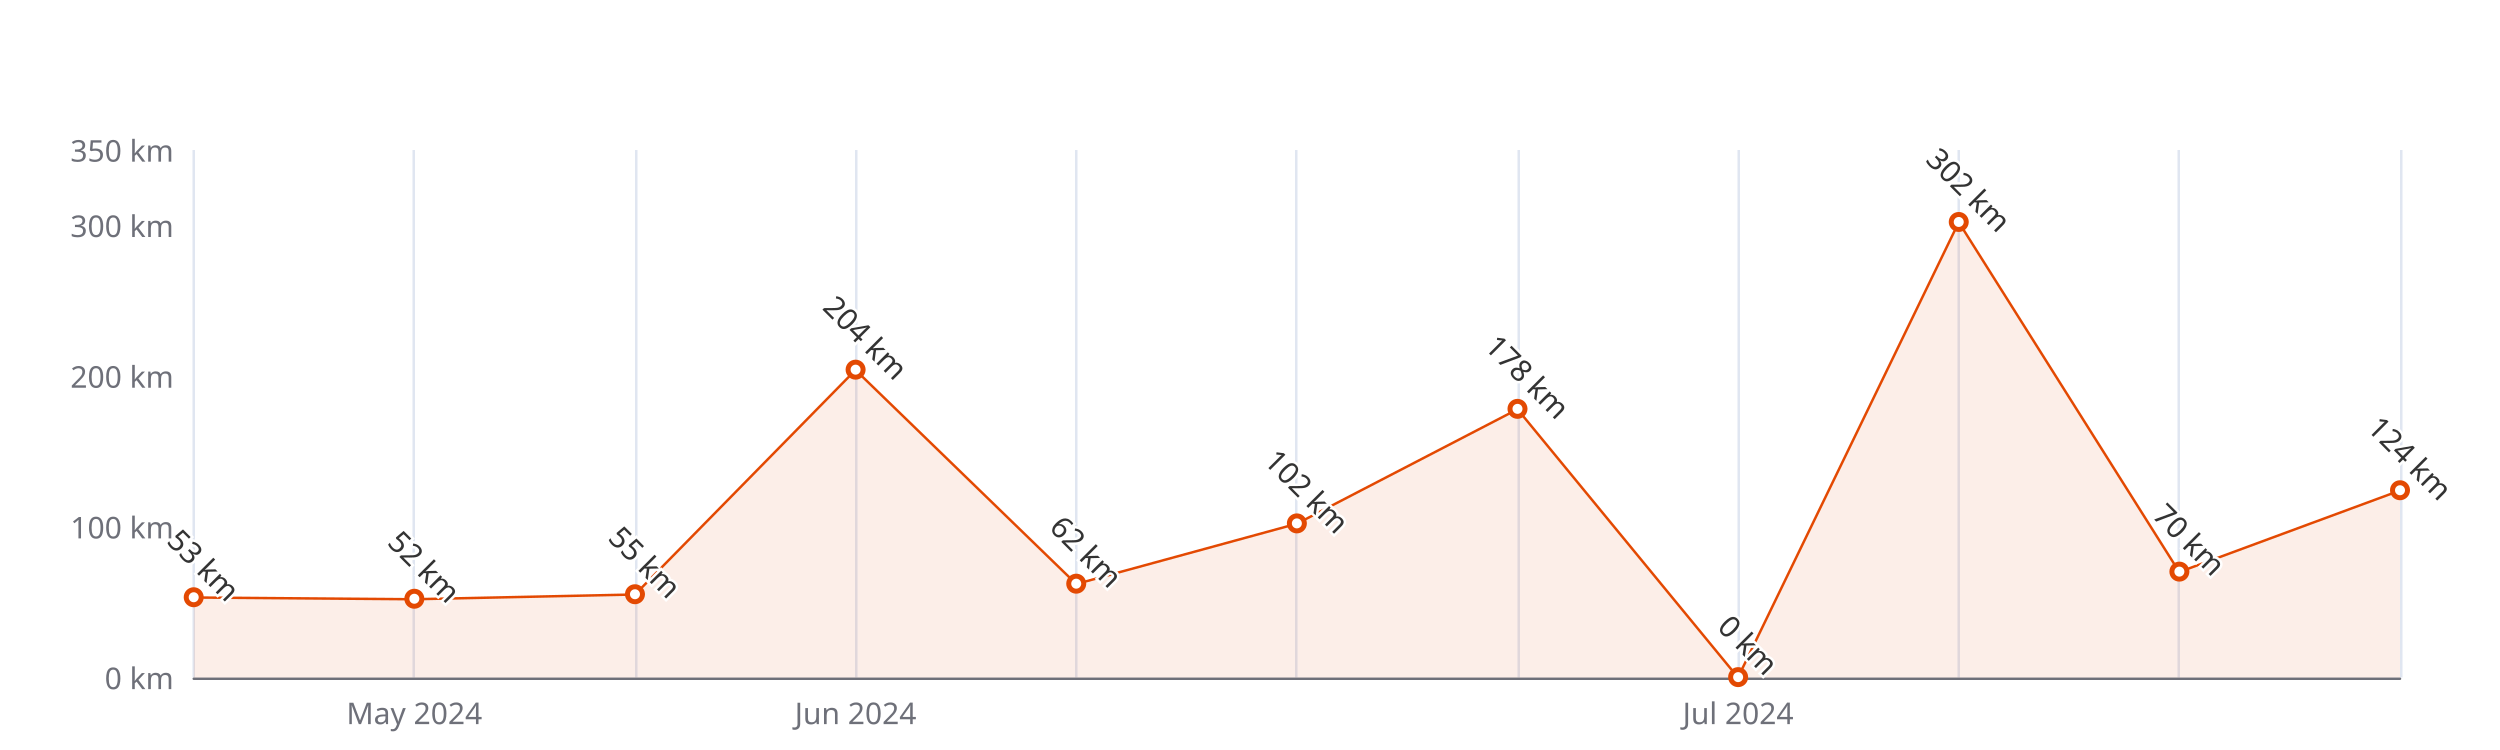
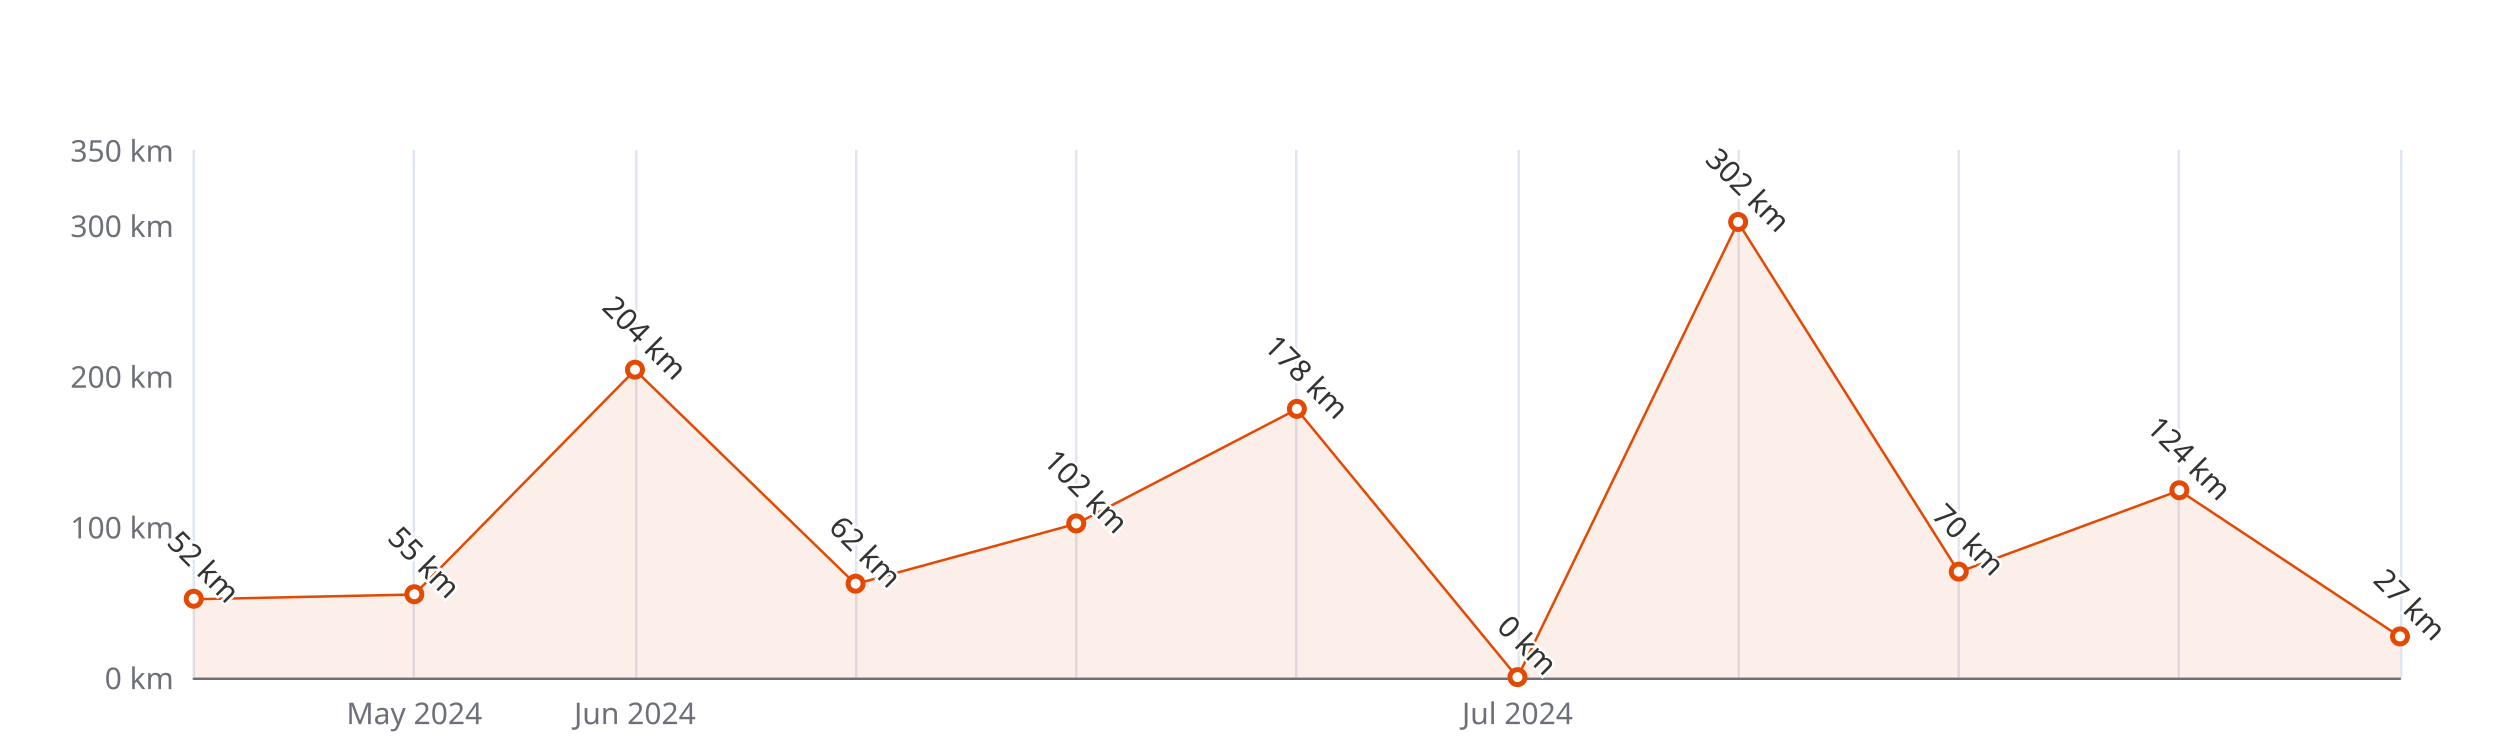
<svg xmlns="http://www.w3.org/2000/svg" width="1000" height="300" version="1.1" baseProfile="full" viewBox="0 0 1000 300">
  <rect width="1000" height="300" x="0" y="0" id="0" fill="#ffffff" />
  <path d="M77.5 60L77.5 271" fill="none" stroke="#E0E6F1" />
  <path d="M165.5 60L165.5 271" fill="none" stroke="#E0E6F1" />
  <path d="M254.5 60L254.5 271" fill="none" stroke="#E0E6F1" />
  <path d="M342.5 60L342.5 271" fill="none" stroke="#E0E6F1" />
  <path d="M430.5 60L430.5 271" fill="none" stroke="#E0E6F1" />
  <path d="M518.5 60L518.5 271" fill="none" stroke="#E0E6F1" />
  <path d="M607.5 60L607.5 271" fill="none" stroke="#E0E6F1" />
  <path d="M695.5 60L695.5 271" fill="none" stroke="#E0E6F1" />
  <path d="M783.5 60L783.5 271" fill="none" stroke="#E0E6F1" />
  <path d="M871.5 60L871.5 271" fill="none" stroke="#E0E6F1" />
  <path d="M960.5 60L960.5 271" fill="none" stroke="#E0E6F1" />
  <path d="M77.5 271.5L960 271.5" fill="none" stroke="#6E7079" stroke-linecap="round" />
  <text dominant-baseline="central" text-anchor="end" style="font-size:12px;font-family:sans-serif;" xml:space="preserve" transform="translate(69.48 271)" fill="#6E7079">0 km</text>
  <text dominant-baseline="central" text-anchor="end" style="font-size:12px;font-family:sans-serif;" xml:space="preserve" transform="translate(69.48 210.7143)" fill="#6E7079">100 km</text>
  <text dominant-baseline="central" text-anchor="end" style="font-size:12px;font-family:sans-serif;" xml:space="preserve" transform="translate(69.48 150.4286)" fill="#6E7079">200 km</text>
  <text dominant-baseline="central" text-anchor="end" style="font-size:12px;font-family:sans-serif;" xml:space="preserve" transform="translate(69.48 90.1429)" fill="#6E7079">300 km</text>
  <text dominant-baseline="central" text-anchor="end" style="font-size:12px;font-family:sans-serif;" xml:space="preserve" transform="translate(69.48 60)" fill="#6E7079">350 km</text>
  <text dominant-baseline="central" text-anchor="middle" style="font-size:12px;font-family:sans-serif;" xml:space="preserve" y="6" transform="translate(165.732 279)" fill="#6E7079">May 2024</text>
-   <text dominant-baseline="central" text-anchor="middle" style="font-size:12px;font-family:sans-serif;" xml:space="preserve" y="6" transform="translate(342.236 279)" fill="#6E7079">Jun 2024</text>
-   <text dominant-baseline="central" text-anchor="middle" style="font-size:12px;font-family:sans-serif;" xml:space="preserve" y="6" transform="translate(695.244 279)" fill="#6E7079">Jul 2024</text>
+   <text dominant-baseline="central" text-anchor="middle" style="font-size:12px;font-family:sans-serif;" xml:space="preserve" y="6" transform="translate(253.984 279)" fill="#6E7079">Jun 2024</text>
+   <text dominant-baseline="central" text-anchor="middle" style="font-size:12px;font-family:sans-serif;" xml:space="preserve" y="6" transform="translate(606.992 279)" fill="#6E7079">Jul 2024</text>
  <g clip-path="url(#zr5-c0)">
-     <path d="M77.5 239L165.7 239.7L254 237.8L342.2 148L430.5 233.6L518.7 209.5L607 163.7L695.2 271L783.5 88.9L871.7 228.8L960 196.2L960 271L871.7 271L783.5 271L695.2 271L607 271L518.7 271L430.5 271L342.2 271L254 271L165.7 271L77.5 271Z" fill="rgb(227,73,2)" fill-opacity="0.09" />
-     <path d="M77.5 239L165.7 239.7L254 237.8L342.2 148L430.5 233.6L518.7 209.5L607 163.7L695.2 271L783.5 88.9L871.7 228.8L960 196.2" fill="none" stroke="#E34902" stroke-linejoin="bevel" />
+     <path d="M77.5 239.7L165.7 237.8L254 148L342.2 233.6L430.5 209.5L518.7 163.7L607 271L695.2 88.9L783.5 228.8L871.7 196.2L960 254.7L960 271L871.7 271L783.5 271L695.2 271L607 271L518.7 271L430.5 271L342.2 271L254 271L165.7 271L77.5 271Z" fill="rgb(227,73,2)" fill-opacity="0.09" />
+     <path d="M77.5 239.7L165.7 237.8L254 148L342.2 233.6L430.5 209.5L518.7 163.7L607 271L695.2 88.9L783.5 228.8L871.7 196.2L960 254.7" fill="none" stroke="#E34902" stroke-linejoin="bevel" />
  </g>
-   <path d="M1 0A1 1 0 1 1 1 -0.1A1 1 0 0 1 1 0" transform="matrix(3,0,0,3,77.48,239.0486)" fill="#fff" stroke="#E34902" stroke-width="0.667" />
-   <path d="M1 0A1 1 0 1 1 1 -0.1A1 1 0 0 1 1 0" transform="matrix(3,0,0,3,165.732,239.6514)" fill="#fff" stroke="#E34902" stroke-width="0.667" />
-   <path d="M1 0A1 1 0 1 1 1 -0.1A1 1 0 0 1 1 0" transform="matrix(3,0,0,3,253.984,237.8428)" fill="#fff" stroke="#E34902" stroke-width="0.667" />
-   <path d="M1 0A1 1 0 1 1 1 -0.1A1 1 0 0 1 1 0" transform="matrix(3,0,0,3,342.236,148.0171)" fill="#fff" stroke="#E34902" stroke-width="0.667" />
-   <path d="M1 0A1 1 0 1 1 1 -0.1A1 1 0 0 1 1 0" transform="matrix(3,0,0,3,430.488,233.6229)" fill="#fff" stroke="#E34902" stroke-width="0.667" />
-   <path d="M1 0A1 1 0 1 1 1 -0.1A1 1 0 0 1 1 0" transform="matrix(3,0,0,3,518.74,209.5086)" fill="#fff" stroke="#E34902" stroke-width="0.667" />
-   <path d="M1 0A1 1 0 1 1 1 -0.1A1 1 0 0 1 1 0" transform="matrix(3,0,0,3,606.992,163.6914)" fill="#fff" stroke="#E34902" stroke-width="0.667" />
-   <path d="M1 0A1 1 0 1 1 1 -0.1A1 1 0 0 1 1 0" transform="matrix(3,0,0,3,695.244,271)" fill="#fff" stroke="#E34902" stroke-width="0.667" />
-   <path d="M1 0A1 1 0 1 1 1 -0.1A1 1 0 0 1 1 0" transform="matrix(3,0,0,3,783.496,88.9371)" fill="#fff" stroke="#E34902" stroke-width="0.667" />
-   <path d="M1 0A1 1 0 1 1 1 -0.1A1 1 0 0 1 1 0" transform="matrix(3,0,0,3,871.748,228.8)" fill="#fff" stroke="#E34902" stroke-width="0.667" />
-   <path d="M1 0A1 1 0 1 1 1 -0.1A1 1 0 0 1 1 0" transform="matrix(3,0,0,3,960,196.2457)" fill="#fff" stroke="#E34902" stroke-width="0.667" />
-   <text dominant-baseline="central" text-anchor="middle" style="font-size:12px;font-family:sans-serif;" xml:space="preserve" y="-6" transform="matrix(0.707,0.707,-0.707,0.707,77.48,230.0486)" fill="#333" stroke="rgb(255,255,255)" stroke-width="2" paint-order="stroke" stroke-miterlimit="2">53 km</text>
-   <text dominant-baseline="central" text-anchor="middle" style="font-size:12px;font-family:sans-serif;" xml:space="preserve" y="-6" transform="matrix(0.707,0.707,-0.707,0.707,165.732,230.6514)" fill="#333" stroke="rgb(255,255,255)" stroke-width="2" paint-order="stroke" stroke-miterlimit="2">52 km</text>
-   <text dominant-baseline="central" text-anchor="middle" style="font-size:12px;font-family:sans-serif;" xml:space="preserve" y="-6" transform="matrix(0.707,0.707,-0.707,0.707,253.984,228.8428)" fill="#333" stroke="rgb(255,255,255)" stroke-width="2" paint-order="stroke" stroke-miterlimit="2">55 km</text>
-   <text dominant-baseline="central" text-anchor="middle" style="font-size:12px;font-family:sans-serif;" xml:space="preserve" y="-6" transform="matrix(0.707,0.707,-0.707,0.707,342.236,139.0171)" fill="#333" stroke="rgb(255,255,255)" stroke-width="2" paint-order="stroke" stroke-miterlimit="2">204 km</text>
-   <text dominant-baseline="central" text-anchor="middle" style="font-size:12px;font-family:sans-serif;" xml:space="preserve" y="-6" transform="matrix(0.707,0.707,-0.707,0.707,430.488,224.6229)" fill="#333" stroke="rgb(255,255,255)" stroke-width="2" paint-order="stroke" stroke-miterlimit="2">62 km</text>
-   <text dominant-baseline="central" text-anchor="middle" style="font-size:12px;font-family:sans-serif;" xml:space="preserve" y="-6" transform="matrix(0.707,0.707,-0.707,0.707,518.74,200.5086)" fill="#333" stroke="rgb(255,255,255)" stroke-width="2" paint-order="stroke" stroke-miterlimit="2">102 km</text>
-   <text dominant-baseline="central" text-anchor="middle" style="font-size:12px;font-family:sans-serif;" xml:space="preserve" y="-6" transform="matrix(0.707,0.707,-0.707,0.707,606.992,154.6914)" fill="#333" stroke="rgb(255,255,255)" stroke-width="2" paint-order="stroke" stroke-miterlimit="2">178 km</text>
-   <text dominant-baseline="central" text-anchor="middle" style="font-size:12px;font-family:sans-serif;" xml:space="preserve" y="-6" transform="matrix(0.707,0.707,-0.707,0.707,695.244,262)" fill="#333" stroke="rgb(255,255,255)" stroke-width="2" paint-order="stroke" stroke-miterlimit="2">0 km</text>
-   <text dominant-baseline="central" text-anchor="middle" style="font-size:12px;font-family:sans-serif;" xml:space="preserve" y="-6" transform="matrix(0.707,0.707,-0.707,0.707,783.496,79.9371)" fill="#333" stroke="rgb(255,255,255)" stroke-width="2" paint-order="stroke" stroke-miterlimit="2">302 km</text>
-   <text dominant-baseline="central" text-anchor="middle" style="font-size:12px;font-family:sans-serif;" xml:space="preserve" y="-6" transform="matrix(0.707,0.707,-0.707,0.707,871.748,219.8)" fill="#333" stroke="rgb(255,255,255)" stroke-width="2" paint-order="stroke" stroke-miterlimit="2">70 km</text>
-   <text dominant-baseline="central" text-anchor="middle" style="font-size:12px;font-family:sans-serif;" xml:space="preserve" y="-6" transform="matrix(0.707,0.707,-0.707,0.707,960,187.2457)" fill="#333" stroke="rgb(255,255,255)" stroke-width="2" paint-order="stroke" stroke-miterlimit="2">124 km</text>
+   <path d="M1 0A1 1 0 1 1 1 -0.1A1 1 0 0 1 1 0" transform="matrix(3,0,0,3,77.48,239.6514)" fill="#fff" stroke="#E34902" stroke-width="0.667" />
+   <path d="M1 0A1 1 0 1 1 1 -0.1A1 1 0 0 1 1 0" transform="matrix(3,0,0,3,165.732,237.8428)" fill="#fff" stroke="#E34902" stroke-width="0.667" />
+   <path d="M1 0A1 1 0 1 1 1 -0.1A1 1 0 0 1 1 0" transform="matrix(3,0,0,3,253.984,148.0171)" fill="#fff" stroke="#E34902" stroke-width="0.667" />
+   <path d="M1 0A1 1 0 1 1 1 -0.1A1 1 0 0 1 1 0" transform="matrix(3,0,0,3,342.236,233.6229)" fill="#fff" stroke="#E34902" stroke-width="0.667" />
+   <path d="M1 0A1 1 0 1 1 1 -0.1A1 1 0 0 1 1 0" transform="matrix(3,0,0,3,430.488,209.5086)" fill="#fff" stroke="#E34902" stroke-width="0.667" />
+   <path d="M1 0A1 1 0 1 1 1 -0.1A1 1 0 0 1 1 0" transform="matrix(3,0,0,3,518.74,163.6914)" fill="#fff" stroke="#E34902" stroke-width="0.667" />
+   <path d="M1 0A1 1 0 1 1 1 -0.1A1 1 0 0 1 1 0" transform="matrix(3,0,0,3,606.992,271)" fill="#fff" stroke="#E34902" stroke-width="0.667" />
+   <path d="M1 0A1 1 0 1 1 1 -0.1A1 1 0 0 1 1 0" transform="matrix(3,0,0,3,695.244,88.9371)" fill="#fff" stroke="#E34902" stroke-width="0.667" />
+   <path d="M1 0A1 1 0 1 1 1 -0.1A1 1 0 0 1 1 0" transform="matrix(3,0,0,3,783.496,228.8)" fill="#fff" stroke="#E34902" stroke-width="0.667" />
+   <path d="M1 0A1 1 0 1 1 1 -0.1A1 1 0 0 1 1 0" transform="matrix(3,0,0,3,871.748,196.2457)" fill="#fff" stroke="#E34902" stroke-width="0.667" />
+   <path d="M1 0A1 1 0 1 1 1 -0.1A1 1 0 0 1 1 0" transform="matrix(3,0,0,3,960,254.7229)" fill="#fff" stroke="#E34902" stroke-width="0.667" />
+   <text dominant-baseline="central" text-anchor="middle" style="font-size:12px;font-family:sans-serif;" xml:space="preserve" y="-6" transform="matrix(0.707,0.707,-0.707,0.707,77.48,230.6514)" fill="#333" stroke="rgb(255,255,255)" stroke-width="2" paint-order="stroke" stroke-miterlimit="2">52 km</text>
+   <text dominant-baseline="central" text-anchor="middle" style="font-size:12px;font-family:sans-serif;" xml:space="preserve" y="-6" transform="matrix(0.707,0.707,-0.707,0.707,165.732,228.8428)" fill="#333" stroke="rgb(255,255,255)" stroke-width="2" paint-order="stroke" stroke-miterlimit="2">55 km</text>
+   <text dominant-baseline="central" text-anchor="middle" style="font-size:12px;font-family:sans-serif;" xml:space="preserve" y="-6" transform="matrix(0.707,0.707,-0.707,0.707,253.984,139.0171)" fill="#333" stroke="rgb(255,255,255)" stroke-width="2" paint-order="stroke" stroke-miterlimit="2">204 km</text>
+   <text dominant-baseline="central" text-anchor="middle" style="font-size:12px;font-family:sans-serif;" xml:space="preserve" y="-6" transform="matrix(0.707,0.707,-0.707,0.707,342.236,224.6229)" fill="#333" stroke="rgb(255,255,255)" stroke-width="2" paint-order="stroke" stroke-miterlimit="2">62 km</text>
+   <text dominant-baseline="central" text-anchor="middle" style="font-size:12px;font-family:sans-serif;" xml:space="preserve" y="-6" transform="matrix(0.707,0.707,-0.707,0.707,430.488,200.5086)" fill="#333" stroke="rgb(255,255,255)" stroke-width="2" paint-order="stroke" stroke-miterlimit="2">102 km</text>
+   <text dominant-baseline="central" text-anchor="middle" style="font-size:12px;font-family:sans-serif;" xml:space="preserve" y="-6" transform="matrix(0.707,0.707,-0.707,0.707,518.74,154.6914)" fill="#333" stroke="rgb(255,255,255)" stroke-width="2" paint-order="stroke" stroke-miterlimit="2">178 km</text>
+   <text dominant-baseline="central" text-anchor="middle" style="font-size:12px;font-family:sans-serif;" xml:space="preserve" y="-6" transform="matrix(0.707,0.707,-0.707,0.707,606.992,262)" fill="#333" stroke="rgb(255,255,255)" stroke-width="2" paint-order="stroke" stroke-miterlimit="2">0 km</text>
+   <text dominant-baseline="central" text-anchor="middle" style="font-size:12px;font-family:sans-serif;" xml:space="preserve" y="-6" transform="matrix(0.707,0.707,-0.707,0.707,695.244,79.9371)" fill="#333" stroke="rgb(255,255,255)" stroke-width="2" paint-order="stroke" stroke-miterlimit="2">302 km</text>
+   <text dominant-baseline="central" text-anchor="middle" style="font-size:12px;font-family:sans-serif;" xml:space="preserve" y="-6" transform="matrix(0.707,0.707,-0.707,0.707,783.496,219.8)" fill="#333" stroke="rgb(255,255,255)" stroke-width="2" paint-order="stroke" stroke-miterlimit="2">70 km</text>
+   <text dominant-baseline="central" text-anchor="middle" style="font-size:12px;font-family:sans-serif;" xml:space="preserve" y="-6" transform="matrix(0.707,0.707,-0.707,0.707,871.748,187.2457)" fill="#333" stroke="rgb(255,255,255)" stroke-width="2" paint-order="stroke" stroke-miterlimit="2">124 km</text>
+   <text dominant-baseline="central" text-anchor="middle" style="font-size:12px;font-family:sans-serif;" xml:space="preserve" y="-6" transform="matrix(0.707,0.707,-0.707,0.707,960,245.7229)" fill="#333" stroke="rgb(255,255,255)" stroke-width="2" paint-order="stroke" stroke-miterlimit="2">27 km</text>
  <defs>
    <clipPath id="zr5-c0">
      <path d="M76 59.5l884 0l0 212l-884 0Z" fill="#000" />
    </clipPath>
  </defs>
</svg>
